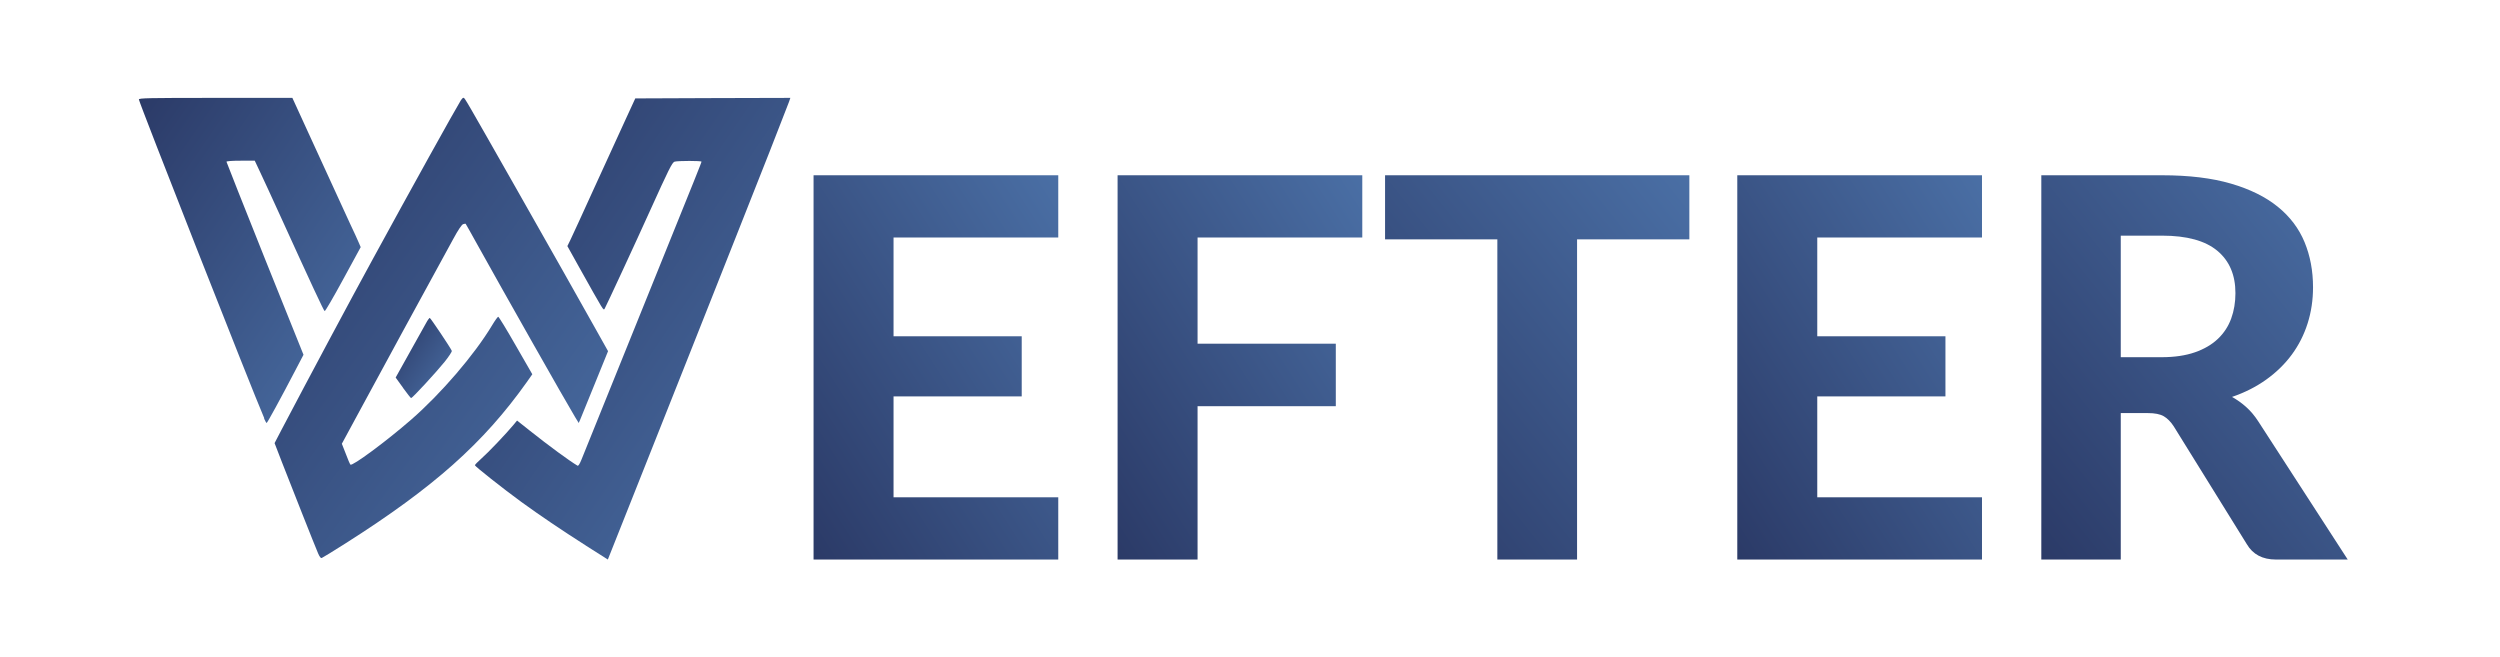
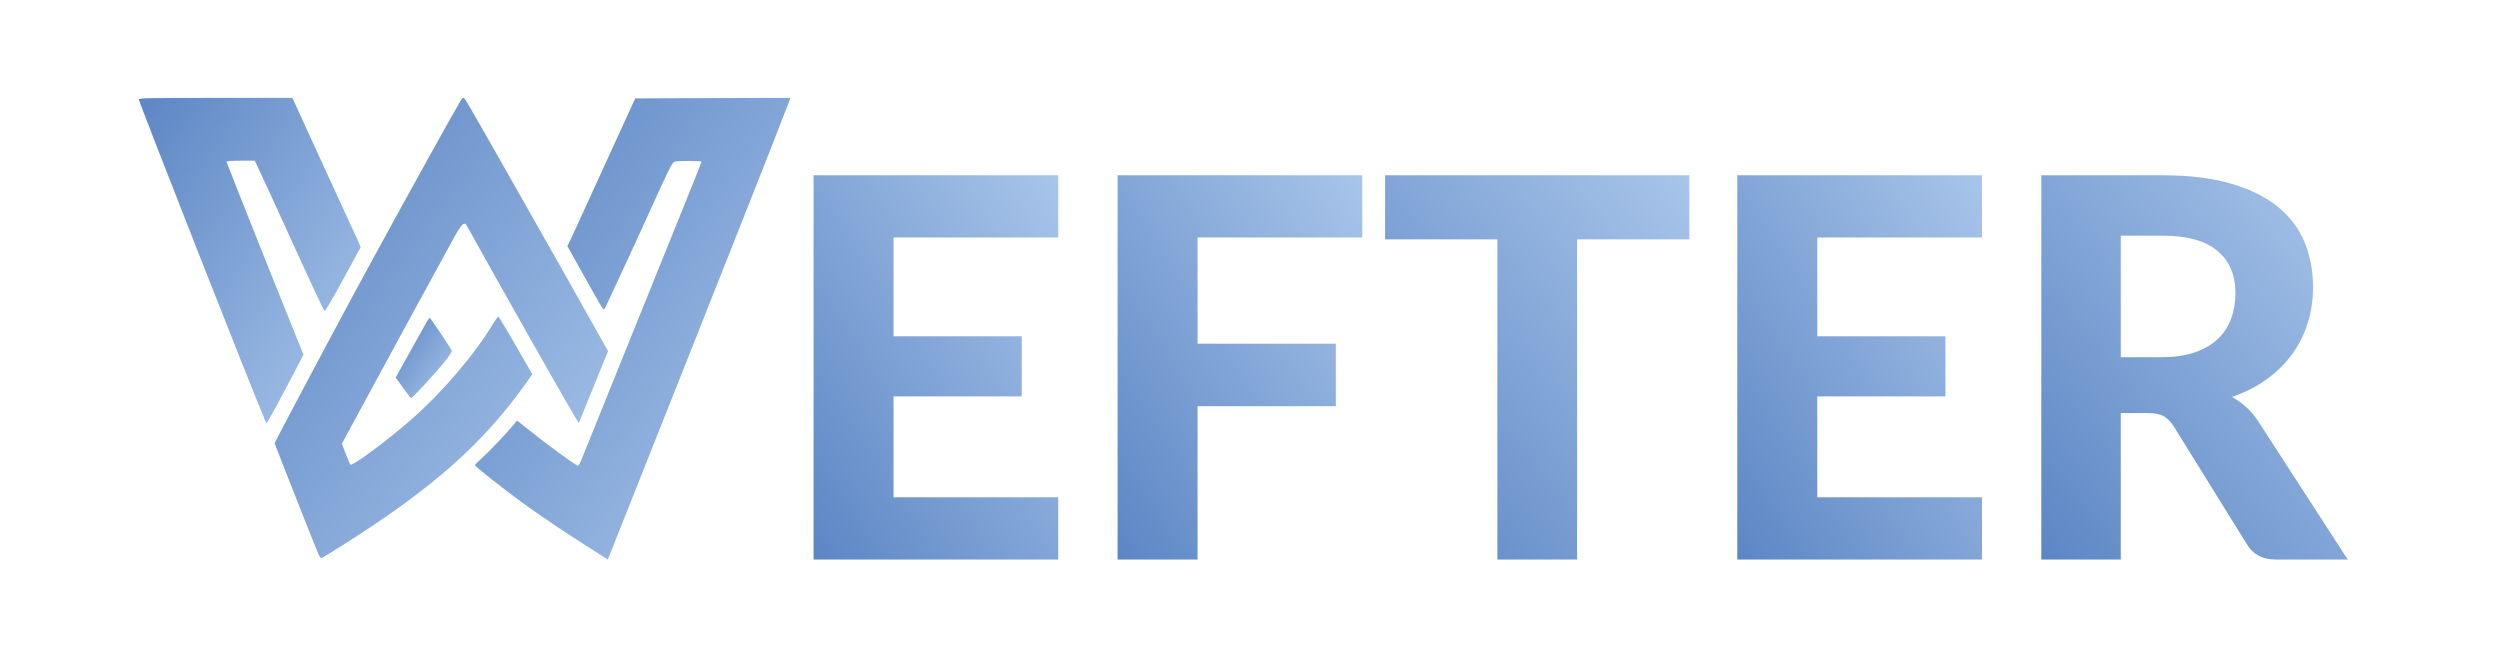
<svg xmlns="http://www.w3.org/2000/svg" version="1.0" width="2360px" height="620px" viewBox="0 0 2360 620" preserveAspectRatio="xMidYMid meet">
  <defs>
-     <linearGradient id="wefterBannerGradLight" x1="0%" y1="0%" x2="100%" y2="100%">
-       <stop offset="0%" stop-color="#2B3A67" />
-       <stop offset="100%" stop-color="#4A6FA5" />
+     <linearGradient id="wefterBannerGradDark" x1="0%" y1="0%" x2="100%" y2="100%">
+       <stop offset="0%" stop-color="#5C86C4" />
+       <stop offset="100%" stop-color="#A8C5EA" />
    </linearGradient>
  </defs>
-   <g fill="url(#wefterBannerGradLight)">
+   <g fill="url(#wefterBannerGradDark)">
    <g transform="translate(-270 -97)">
      <path d="M823.2 612.1 c-22.9 -14.6 -43.9 -28.8 -61.1 -41.3 -17.4 -12.7 -43.8 -33.6 -43.8 -34.6 0 -0.5 2.8 -3.4 6.1 -6.3 6.1 -5.3 24 -24.1 30.4 -31.9 l3.3 -4 11.6 9.2 c18.5 14.7 38 29 45.5 33.4 0.7 0.5 2 -1.5 3.7 -5.7 2.6 -6.5 20.1 -49.7 66.2 -163.9 43.2 -106.8 47.1 -116.5 47.1 -117.4 0 -0.9 -22 -0.9 -25.4 0 -2.3 0.7 -5.7 7.7 -22.9 45.7 -12.6 28 -42.1 91.6 -43.1 93.1 -1.3 1.7 0 3.9 -24.4 -39.7 l-10.8 -19.4 2.8 -5.7 c1.5 -3.2 12.1 -26 23.3 -50.8 11.3 -24.8 24.5 -53.5 29.3 -64 l8.7 -18.9 73.2 -0.3 73.2 -0.2 -1.3 3.8 c-2.5 6.9 -29.5 75.7 -50.8 129.2 -7.7 19.4 -27 68.3 -43 108.5 -16 40.2 -39.8 100.4 -53.1 133.7 l-24.1 60.6 -20.5 -13z" />
      <path d="M570.3 619.4 c-3.1 -7.1 -25.6 -64.2 -34 -85.7 l-7.1 -18.4 6.4 -12.3 c25.8 -49.1 64.9 -122.3 86.2 -161.2 36.2 -66.4 78.2 -142 83.3 -150.2 0.7 -1.2 1.8 -2.3 2.5 -2.3 1.1 0 1.9 1.5 49.3 84.9 36 63.3 58.8 103.9 75.5 133.6 l11.6 20.7 -12.6 31 c-6.9 17.1 -13.1 32.3 -13.8 33.9 l-1.3 2.9 -3.6 -5.9 c-8.1 -13.3 -70.2 -123 -92.3 -162.9 -5.8 -10.4 -10.6 -19.1 -10.8 -19.2 -0.1 -0.2 -1.2 -0.1 -2.4 0.3 -1.3 0.4 -4.7 5.4 -9.4 14.1 -10.4 19.1 -23.1 42.5 -47.6 87.2 -11.7 21.4 -29.4 54 -39.3 72.4 l-18.2 33.6 3.7 9.4 c1.9 5.2 3.9 9.8 4.4 10.3 1.6 1.8 33.5 -21.7 57.4 -42.5 28.1 -24.5 59.6 -61.1 76.4 -89.1 2.6 -4.4 5.2 -7.9 5.7 -8 0.6 0 8.1 12.3 16.6 27.2 l15.6 27.1 -5.2 7.4 c-40.9 57.6 -87.5 99.1 -170.9 152.1 -11.6 7.4 -21.8 13.6 -22.6 13.9 -1 0.4 -2 -0.9 -3.5 -4.3z" />
      <path d="M519.5 491.9 c-11.9 -27.5 -118.4 -298.5 -118.4 -301 0 -1.3 8.4 -1.5 72.5 -1.5 l72.4 0 14.6 31.9 c19 41.5 31.4 68.5 39.6 86.3 3.7 7.9 7.6 16.2 8.5 18.5 l1.8 4.2 -16.5 30.3 c-9.1 16.8 -17 30.3 -17.5 30.1 -0.9 -0.3 -12.5 -25.3 -43 -92.3 -6.7 -14.6 -14.5 -31.8 -17.6 -38.2 l-5.4 -11.5 -13.3 0 c-8.2 0 -13.4 0.4 -13.4 1 0 0.5 16.4 41.7 36.3 91.6 l36.4 90.6 -7.9 15.1 c-13.6 26.1 -26.3 49.3 -26.9 49.3 -0.3 0 -1.4 -1.9 -2.5 -4.4z" />
      <path d="M650.5 463.1 l-7 -9.7 13 -23.3 c7.2 -12.8 14.2 -25.5 15.7 -28.1 1.4 -2.7 3.1 -4.9 3.5 -4.9 0.7 0 19.7 28.3 20.8 31.1 0.3 0.7 -2.8 5.4 -6.8 10.4 -7.8 9.7 -30.4 34.2 -31.6 34.2 -0.4 0 -3.8 -4.4 -7.6 -9.6z" />
    </g>
    <g transform="translate(730 528.2) scale(0.25 -0.25)">
      <path d="         M454 1216         V843         H938         V616         H454         V235         H1076         V0         H152         V1451         H1076         V1216         Z       " />
      <path d="         M1602 1216         V815         H2124         V579         H1602         V0         H1300         V1451         H2224         V1216         Z       " />
      <path d="         M3459 1209         H3035         V0         H2734         V1209         H2310         V1451         H3459         Z       " />
      <path d="         M3942 1216         V843         H4426         V616         H3942         V235         H4564         V0         H3640         V1451         H4564         V1216         Z       " />
      <path fill-rule="evenodd" d="         M5242 764         Q5315 764 5368 782.5         Q5421 801 5455 833.5         Q5489 866 5505 910         Q5521 954 5521 1006         Q5521 1109 5452.5 1166         Q5384 1223 5244 1223         H5088         V764         Z          M5945 0         H5674         Q5598 0 5564 58         L5288 503         Q5271 529 5250.5 541         Q5230 553 5190 553         H5088         V0         H4788         V1451         H5244         Q5396 1451 5504 1419.5         Q5612 1388 5681 1332         Q5750 1276 5782 1198.5         Q5814 1121 5814 1028         Q5814 956 5793.5 891.5         Q5773 827 5734 774         Q5695 721 5638 680         Q5581 639 5508 614         Q5537 598 5562 575.5         Q5587 553 5607 522         Z       " />
    </g>
  </g>
</svg>
